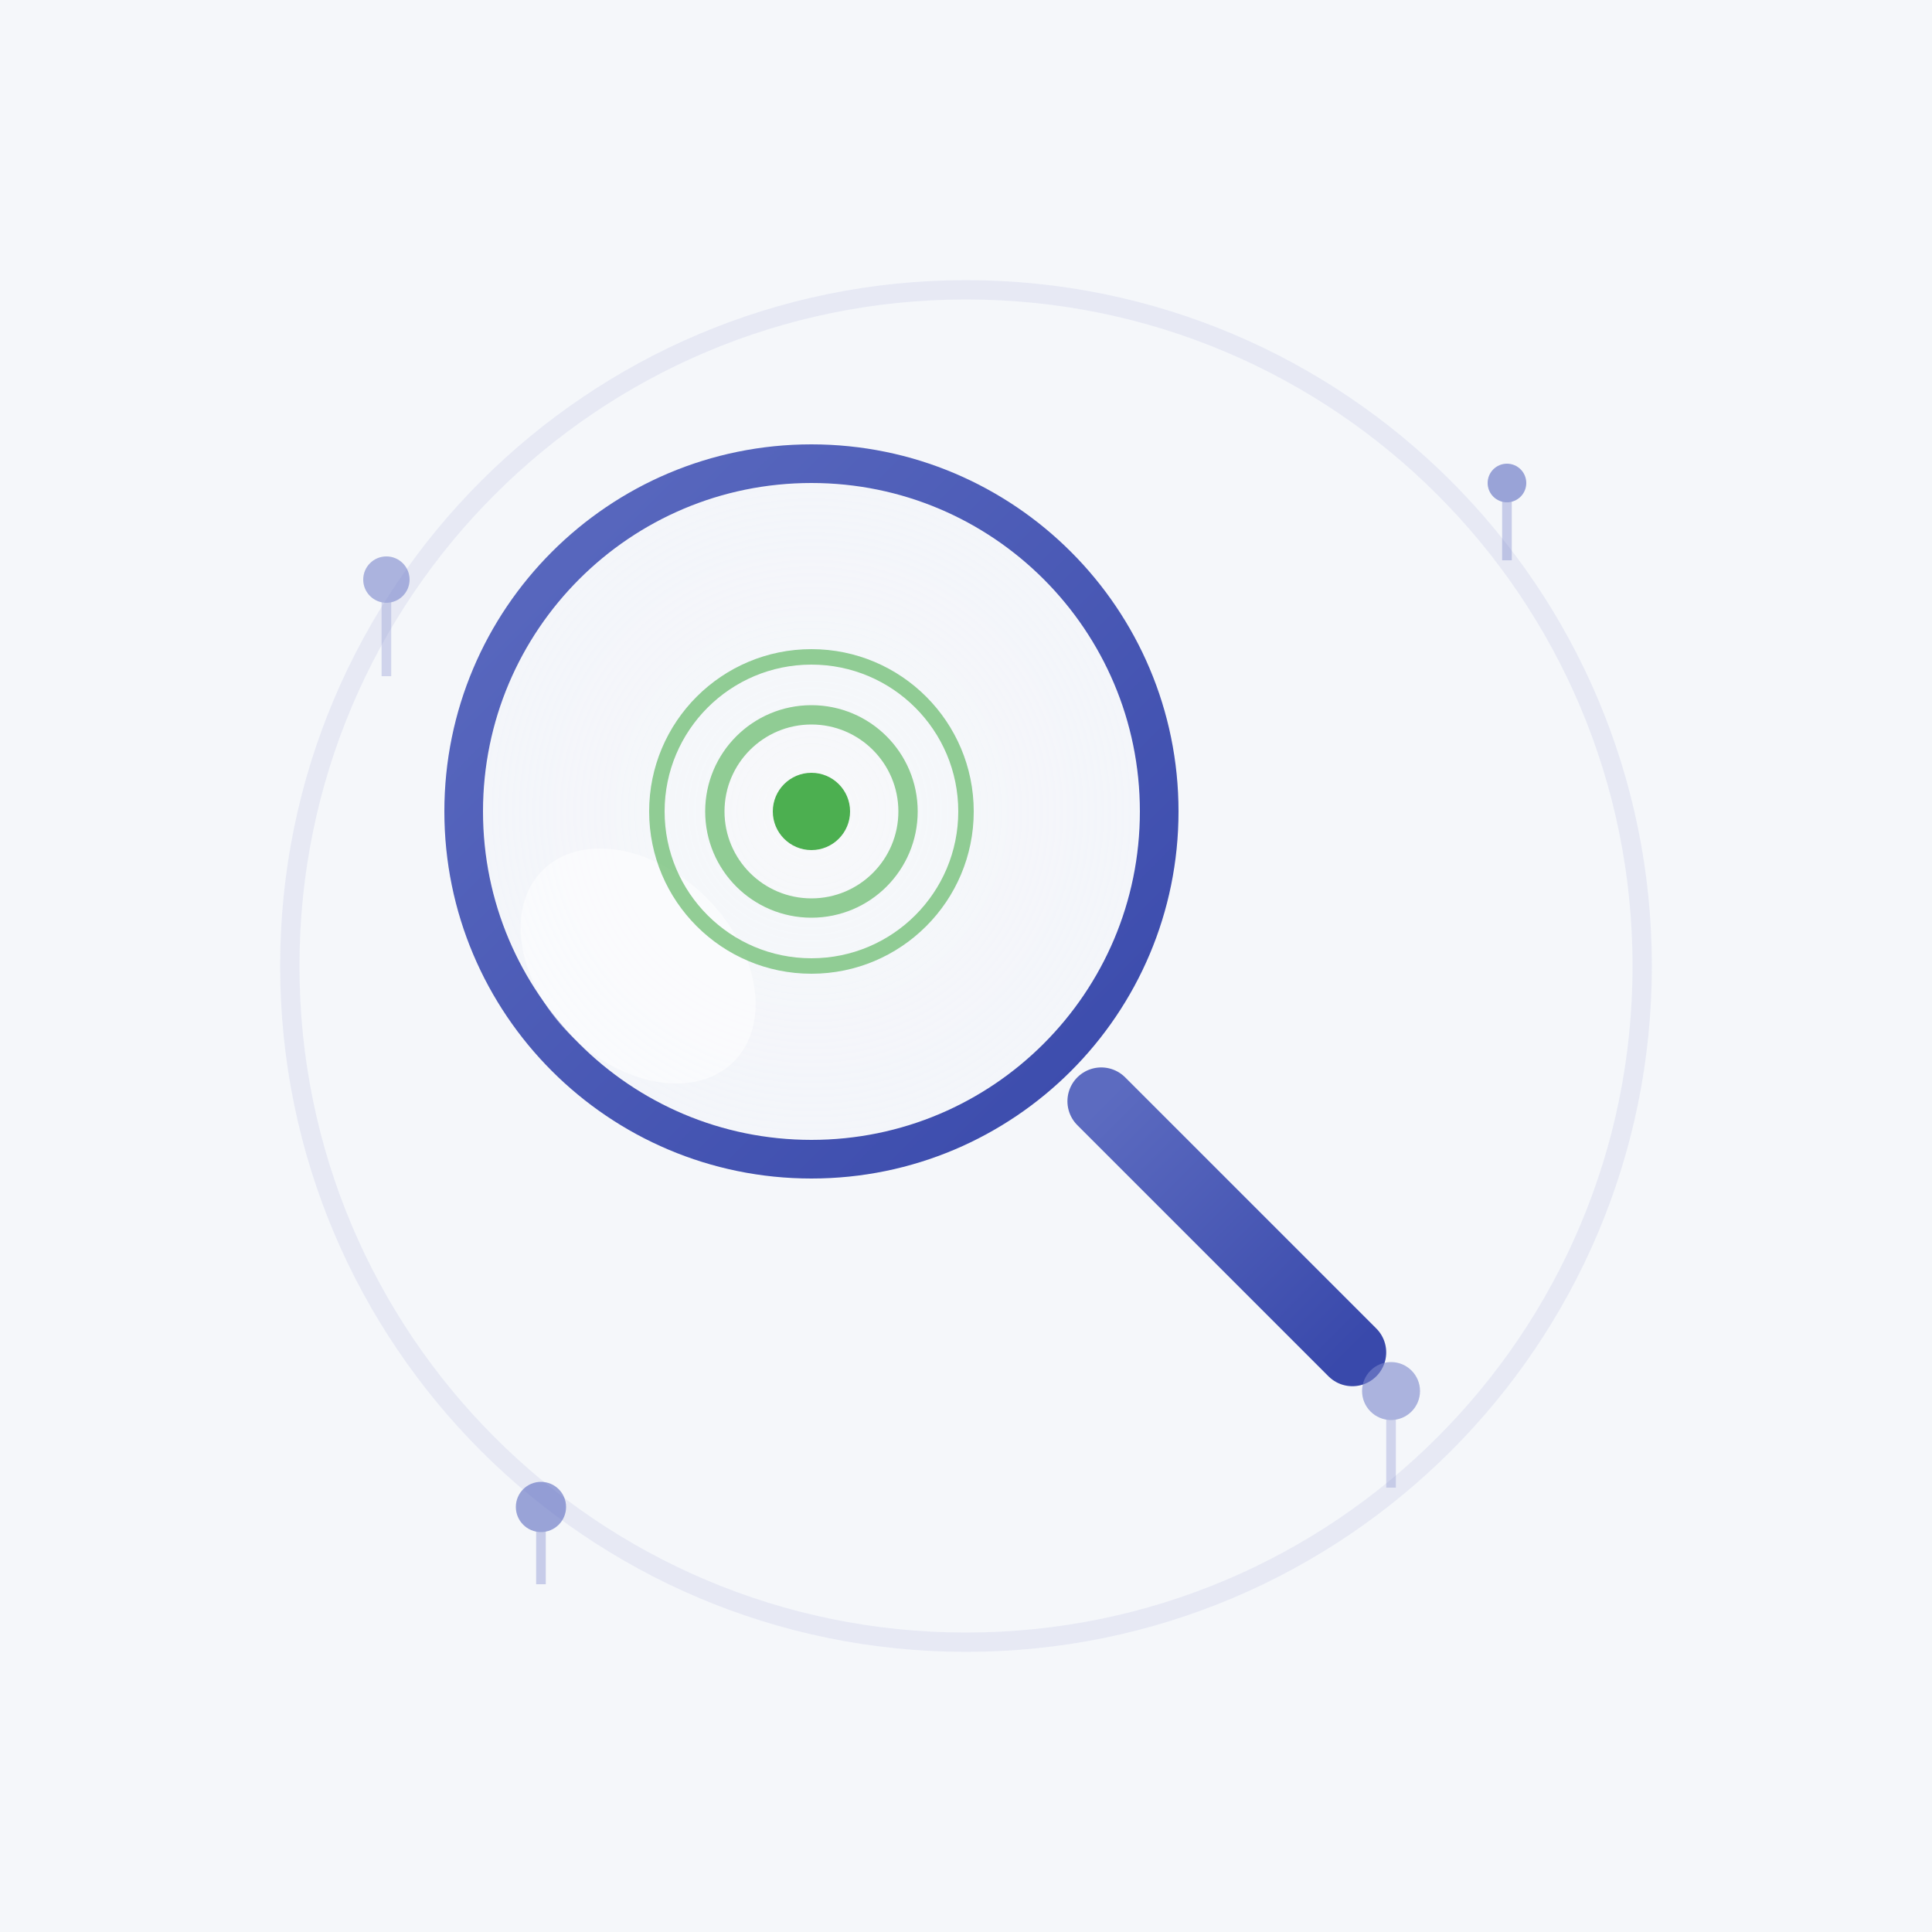
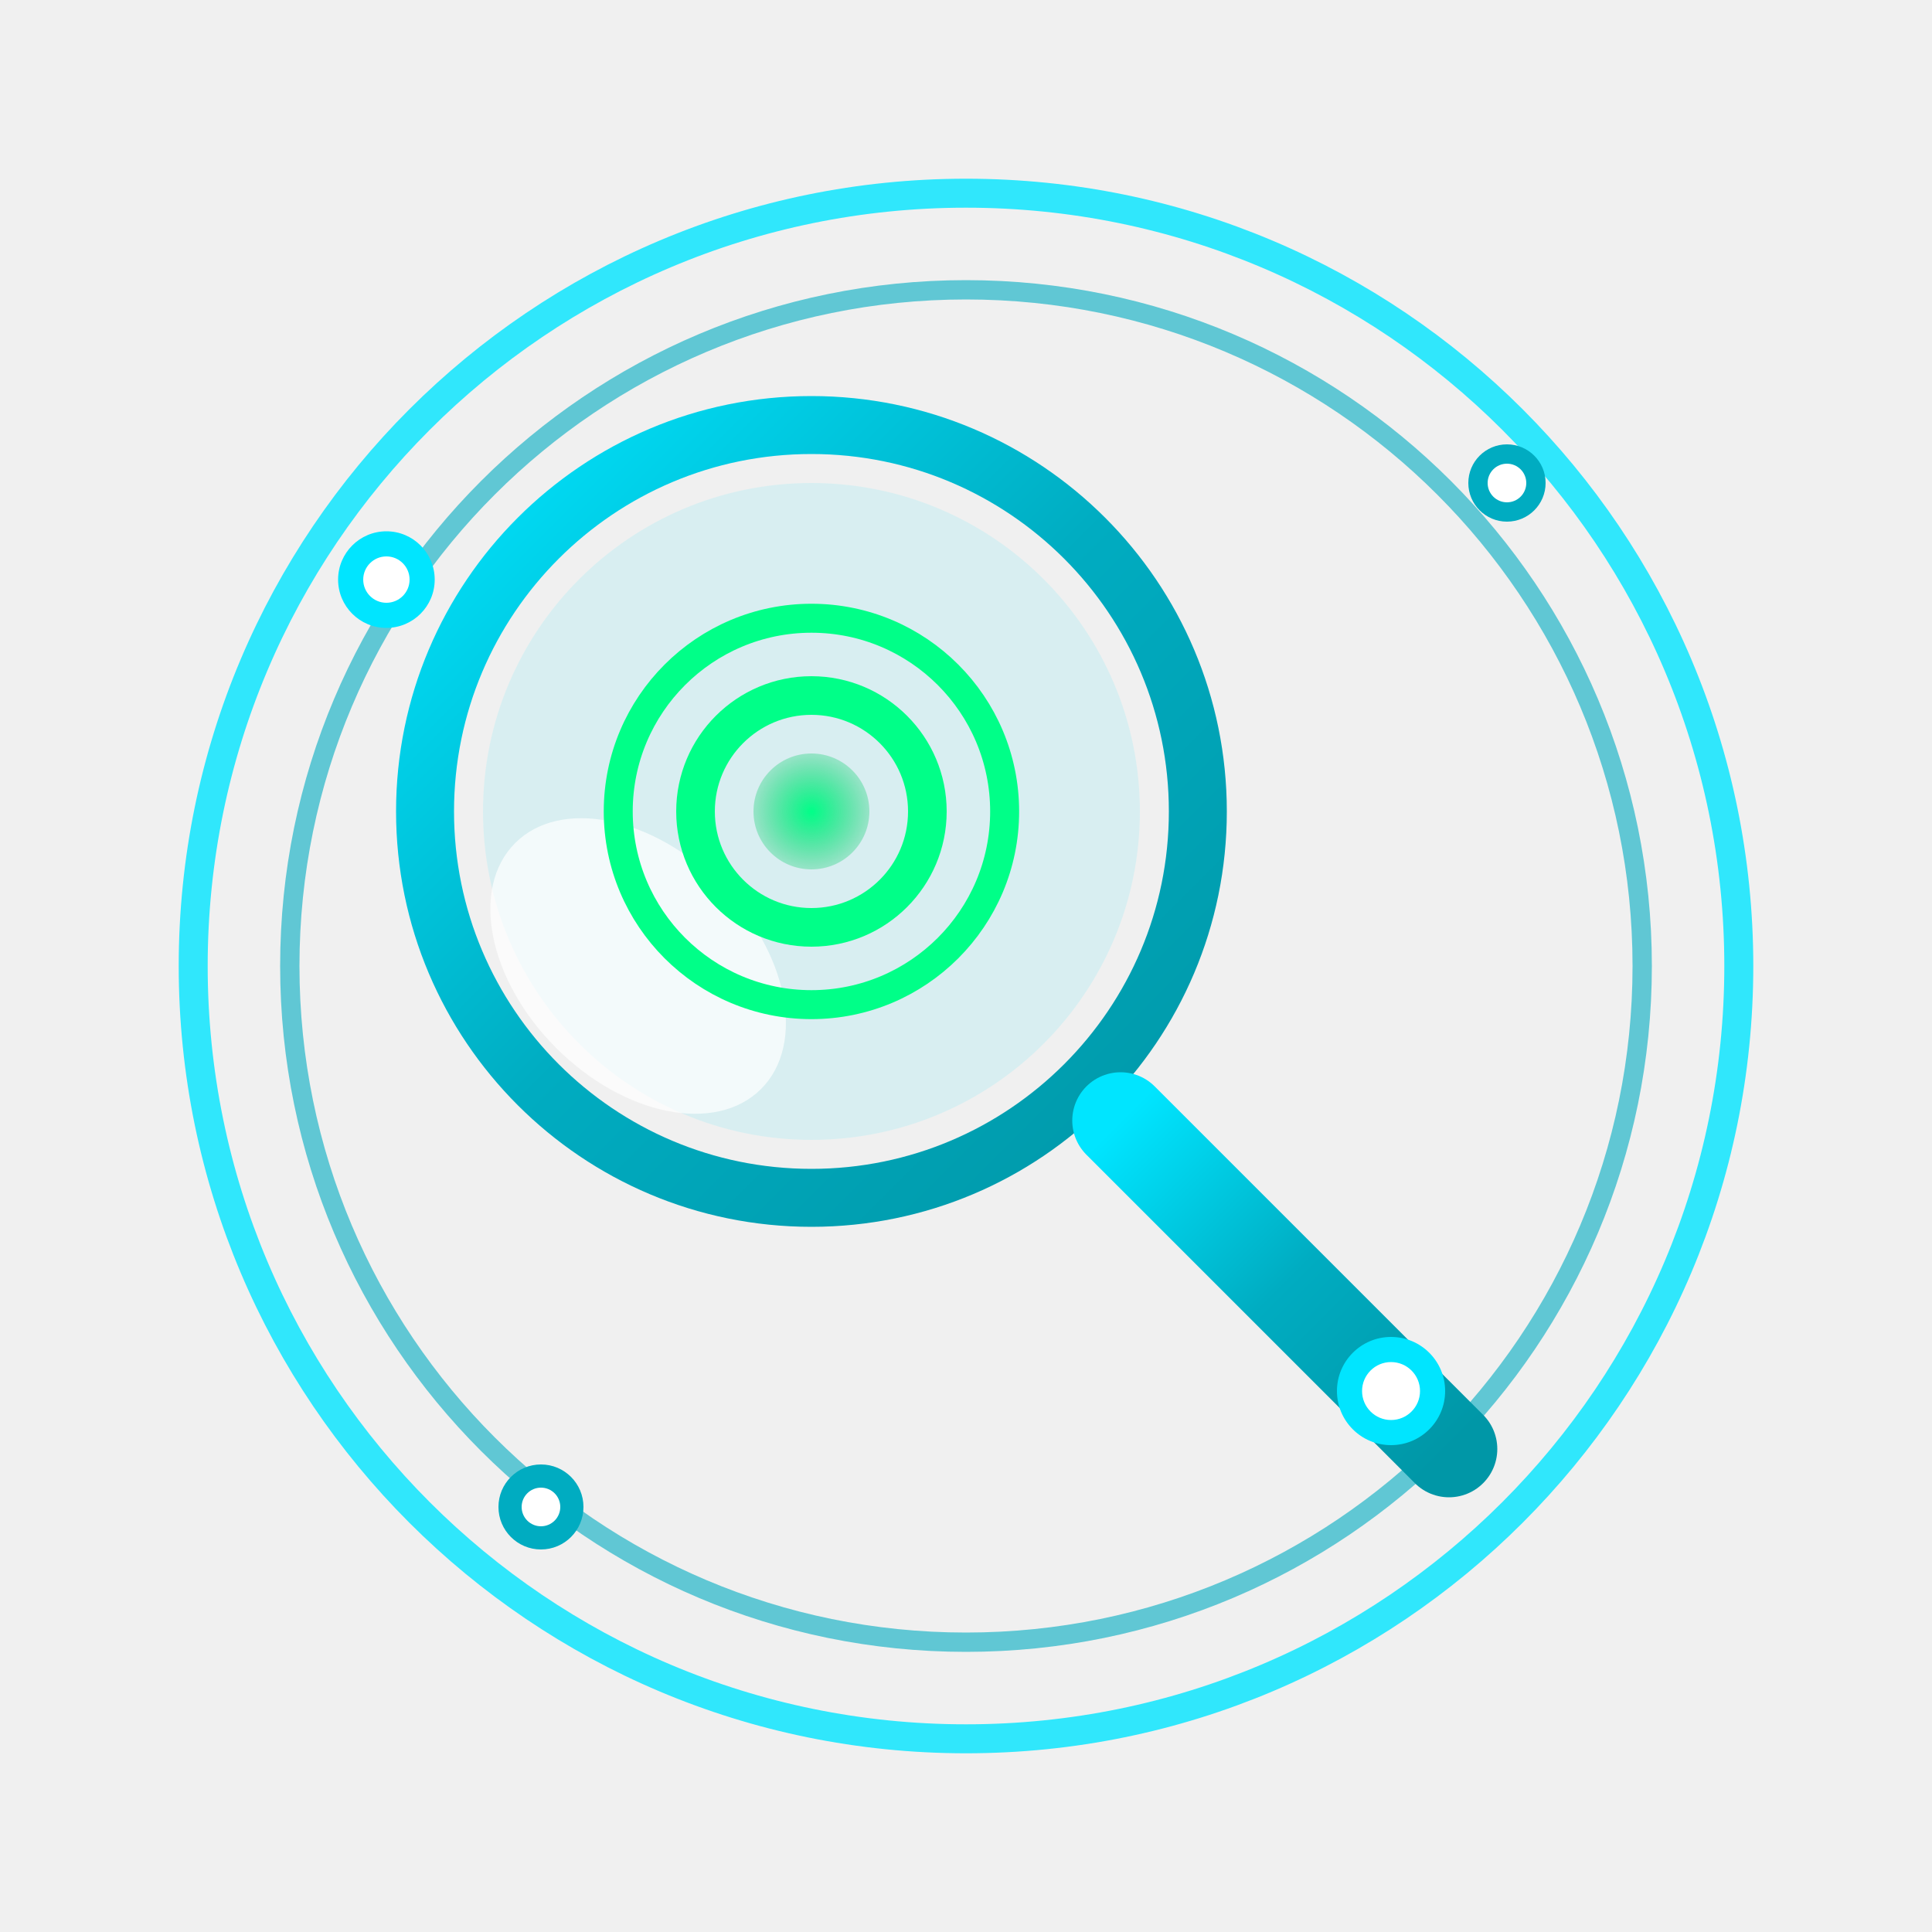
<svg xmlns="http://www.w3.org/2000/svg" viewBox="0 0 100 100">
  <defs>
-     <linearGradient id="grad1" x1="0%" y1="0%" x2="100%" y2="100%">
-       <stop offset="0%" style="stop-color:#5c6bc0;stop-opacity:1" />
-       <stop offset="100%" style="stop-color:#3949ab;stop-opacity:1" />
+     <linearGradient id="cyanGrad" x1="0%" y1="0%" x2="100%" y2="100%">
+       <stop offset="0%" style="stop-color:#00e5ff;stop-opacity:1" />
+       <stop offset="50%" style="stop-color:#00acc1;stop-opacity:1" />
+       <stop offset="100%" style="stop-color:#0097a7;stop-opacity:1" />
    </linearGradient>
-     <radialGradient id="scanGrad">
-       <stop offset="0%" style="stop-color:#4caf50;stop-opacity:0.8" />
-       <stop offset="100%" style="stop-color:#4caf50;stop-opacity:0" />
-     </radialGradient>
-     <radialGradient id="glassGrad">
-       <stop offset="0%" style="stop-color:#ffffff;stop-opacity:0.3" />
-       <stop offset="100%" style="stop-color:#e8eaf6;stop-opacity:0.1" />
+     <radialGradient id="neonGreen">
+       <stop offset="0%" style="stop-color:#00ff88;stop-opacity:1" />
+       <stop offset="100%" style="stop-color:#00cc66;stop-opacity:0.3" />
    </radialGradient>
  </defs>
-   <rect width="100" height="100" fill="#f5f7fa" />
-   <g transform="translate(50, 50)" opacity="0.3">
-     <circle r="35" fill="none" stroke="#c5cae9" stroke-width="1">
-       <animate attributeName="r" values="35;38;35" dur="4s" repeatCount="indefinite" />
-       <animate attributeName="opacity" values="0.3;0.05;0.3" dur="4s" repeatCount="indefinite" />
+   <g transform="translate(50, 50)">
+     <circle r="40" fill="none" stroke="#00e5ff" stroke-width="1.5" opacity="0.8">
+       <animate attributeName="r" values="40;50;40" dur="1.5s" repeatCount="indefinite" />
+       <animate attributeName="opacity" values="0.8;0.1;0.8" dur="1.5s" repeatCount="indefinite" />
+     </circle>
+     <circle r="35" fill="none" stroke="#00acc1" stroke-width="1" opacity="0.6">
+       <animate attributeName="r" values="35;45;35" dur="1.8s" repeatCount="indefinite" />
+       <animate attributeName="opacity" values="0.6;0.05;0.6" dur="1.8s" repeatCount="indefinite" />
    </circle>
  </g>
  <g transform="translate(50, 50)">
    <g>
-       <circle cx="-8" cy="-8" r="18" fill="url(#glassGrad)" stroke="url(#grad1)" stroke-width="2" />
-       <path d="M 7 7 Q 10 10, 13 13 T 20 20" fill="none" stroke="url(#grad1)" stroke-width="3.5" stroke-linecap="round" />
-       <ellipse cx="-12" cy="-12" rx="5" ry="7" fill="#ffffff" opacity="0.5" transform="rotate(-45)" />
+       <circle cx="-8" cy="-8" r="20" fill="none" stroke="url(#cyanGrad)" stroke-width="3" />
+       <path d="M 8 8 Q 12 12, 16 16 T 25 25" fill="none" stroke="url(#cyanGrad)" stroke-width="5" stroke-linecap="round" />
    </g>
-     <g opacity="0.6">
-       <circle cx="-8" cy="-8" r="5" fill="none" stroke="#4caf50" stroke-width="1">
-         <animate attributeName="r" values="5;12;5" dur="2s" repeatCount="indefinite" />
-         <animate attributeName="opacity" values="0.8;0.1;0.8" dur="2s" repeatCount="indefinite" />
+     <circle cx="-8" cy="-8" r="17" fill="#00e5ff" opacity="0.1" />
+     <ellipse cx="-12" cy="-12" rx="6" ry="9" fill="#ffffff" opacity="0.7" transform="rotate(-45)" />
+     <g>
+       <circle cx="-8" cy="-8" r="6" fill="none" stroke="#00ff88" stroke-width="2">
+         <animate attributeName="r" values="6;18;6" dur="1s" repeatCount="indefinite" />
+         <animate attributeName="opacity" values="1;0.1;1" dur="1s" repeatCount="indefinite" />
+         <animate attributeName="stroke-width" values="2;0.5;2" dur="1s" repeatCount="indefinite" />
      </circle>
-       <circle cx="-8" cy="-8" r="8" fill="none" stroke="#4caf50" stroke-width="0.8">
-         <animate attributeName="r" values="8;15;8" dur="2s" repeatCount="indefinite" begin="0.5s" />
-         <animate attributeName="opacity" values="0.6;0.1;0.6" dur="2s" repeatCount="indefinite" begin="0.5s" />
+       <circle cx="-8" cy="-8" r="10" fill="none" stroke="#00ff88" stroke-width="1.5">
+         <animate attributeName="r" values="10;20;10" dur="1s" repeatCount="indefinite" begin="0.3s" />
+         <animate attributeName="opacity" values="0.8;0.05;0.8" dur="1s" repeatCount="indefinite" begin="0.3s" />
+         <animate attributeName="stroke-width" values="1.5;0.3;1.5" dur="1s" repeatCount="indefinite" begin="0.3s" />
+       </circle>
+       <circle cx="-8" cy="-8" r="3" fill="url(#neonGreen)">
+         <animate attributeName="r" values="3;7;3" dur="0.8s" repeatCount="indefinite" />
+         <animate attributeName="opacity" values="1;0.4;1" dur="0.8s" repeatCount="indefinite" />
      </circle>
    </g>
-     <circle cx="-8" cy="-8" r="2" fill="#4caf50">
-       <animate attributeName="r" values="2;3;2" dur="1.5s" repeatCount="indefinite" />
-       <animate attributeName="opacity" values="1;0.7;1" dur="1.5s" repeatCount="indefinite" />
-     </circle>
  </g>
-   <g opacity="0.6">
+   <g>
    <g>
-       <circle cx="20" cy="30" r="1.2" fill="#7986cb">
-         <animate attributeName="opacity" values="0;1;0" dur="3s" repeatCount="indefinite" />
-         <animate attributeName="cy" values="30;25;30" dur="3s" repeatCount="indefinite" />
+       <circle cx="20" cy="30" r="2.5" fill="#00e5ff">
+         <animate attributeName="opacity" values="0;1;0" dur="1.5s" repeatCount="indefinite" />
+         <animate attributeName="cy" values="30;20;30" dur="1.5s" repeatCount="indefinite" />
+         <animate attributeName="r" values="2.5;4;2.5" dur="1.5s" repeatCount="indefinite" />
      </circle>
-       <line x1="20" y1="30" x2="20" y2="35" stroke="#7986cb" stroke-width="0.5" opacity="0.5">
-         <animate attributeName="opacity" values="0;0.5;0" dur="3s" repeatCount="indefinite" />
-         <animate attributeName="y1" values="30;25;30" dur="3s" repeatCount="indefinite" />
-         <animate attributeName="y2" values="35;30;35" dur="3s" repeatCount="indefinite" />
-       </line>
+       <circle cx="20" cy="30" r="1.2" fill="#ffffff">
+         <animate attributeName="opacity" values="0;0.9;0" dur="1.5s" repeatCount="indefinite" />
+         <animate attributeName="cy" values="30;20;30" dur="1.5s" repeatCount="indefinite" />
+       </circle>
    </g>
    <g>
-       <circle cx="78" cy="25" r="1" fill="#5c6bc0">
-         <animate attributeName="opacity" values="0;1;0" dur="2.5s" repeatCount="indefinite" />
-         <animate attributeName="cy" values="25;20;25" dur="2.5s" repeatCount="indefinite" />
+       <circle cx="78" cy="25" r="2" fill="#00acc1">
+         <animate attributeName="opacity" values="0;1;0" dur="1.8s" repeatCount="indefinite" />
+         <animate attributeName="cy" values="25;15;25" dur="1.8s" repeatCount="indefinite" />
+         <animate attributeName="r" values="2;3.5;2" dur="1.8s" repeatCount="indefinite" />
      </circle>
-       <line x1="78" y1="25" x2="78" y2="29" stroke="#5c6bc0" stroke-width="0.5" opacity="0.5">
-         <animate attributeName="opacity" values="0;0.5;0" dur="2.5s" repeatCount="indefinite" />
-         <animate attributeName="y1" values="25;20;25" dur="2.5s" repeatCount="indefinite" />
-         <animate attributeName="y2" values="29;24;29" dur="2.5s" repeatCount="indefinite" />
-       </line>
+       <circle cx="78" cy="25" r="1" fill="#ffffff">
+         <animate attributeName="opacity" values="0;0.8;0" dur="1.8s" repeatCount="indefinite" />
+         <animate attributeName="cy" values="25;15;25" dur="1.8s" repeatCount="indefinite" />
+       </circle>
    </g>
    <g>
-       <circle cx="72" cy="72" r="1.5" fill="#7986cb">
-         <animate attributeName="opacity" values="0;1;0" dur="3.5s" repeatCount="indefinite" />
-         <animate attributeName="cy" values="72;67;72" dur="3.5s" repeatCount="indefinite" />
+       <circle cx="72" cy="72" r="2.8" fill="#00e5ff">
+         <animate attributeName="opacity" values="0;1;0" dur="2s" repeatCount="indefinite" />
+         <animate attributeName="cy" values="72;60;72" dur="2s" repeatCount="indefinite" />
+         <animate attributeName="r" values="2.8;4.5;2.8" dur="2s" repeatCount="indefinite" />
      </circle>
-       <line x1="72" y1="72" x2="72" y2="77" stroke="#7986cb" stroke-width="0.5" opacity="0.5">
-         <animate attributeName="opacity" values="0;0.5;0" dur="3.5s" repeatCount="indefinite" />
-         <animate attributeName="y1" values="72;67;72" dur="3.5s" repeatCount="indefinite" />
-         <animate attributeName="y2" values="77;72;77" dur="3.5s" repeatCount="indefinite" />
-       </line>
+       <circle cx="72" cy="72" r="1.5" fill="#ffffff">
+         <animate attributeName="opacity" values="0;0.9;0" dur="2s" repeatCount="indefinite" />
+         <animate attributeName="cy" values="72;60;72" dur="2s" repeatCount="indefinite" />
+       </circle>
    </g>
    <g>
-       <circle cx="28" cy="78" r="1.3" fill="#5c6bc0">
-         <animate attributeName="opacity" values="0;1;0" dur="2.8s" repeatCount="indefinite" />
-         <animate attributeName="cy" values="78;73;78" dur="2.8s" repeatCount="indefinite" />
+       <circle cx="28" cy="78" r="2.2" fill="#00acc1">
+         <animate attributeName="opacity" values="0;1;0" dur="1.7s" repeatCount="indefinite" />
+         <animate attributeName="cy" values="78;68;78" dur="1.7s" repeatCount="indefinite" />
+         <animate attributeName="r" values="2.2;3.8;2.2" dur="1.7s" repeatCount="indefinite" />
      </circle>
-       <line x1="28" y1="78" x2="28" y2="82" stroke="#5c6bc0" stroke-width="0.5" opacity="0.5">
-         <animate attributeName="opacity" values="0;0.5;0" dur="2.8s" repeatCount="indefinite" />
-         <animate attributeName="y1" values="78;73;78" dur="2.8s" repeatCount="indefinite" />
-         <animate attributeName="y2" values="82;77;82" dur="2.8s" repeatCount="indefinite" />
-       </line>
+       <circle cx="28" cy="78" r="1" fill="#ffffff">
+         <animate attributeName="opacity" values="0;0.8;0" dur="1.7s" repeatCount="indefinite" />
+         <animate attributeName="cy" values="78;68;78" dur="1.7s" repeatCount="indefinite" />
+       </circle>
    </g>
  </g>
</svg>
